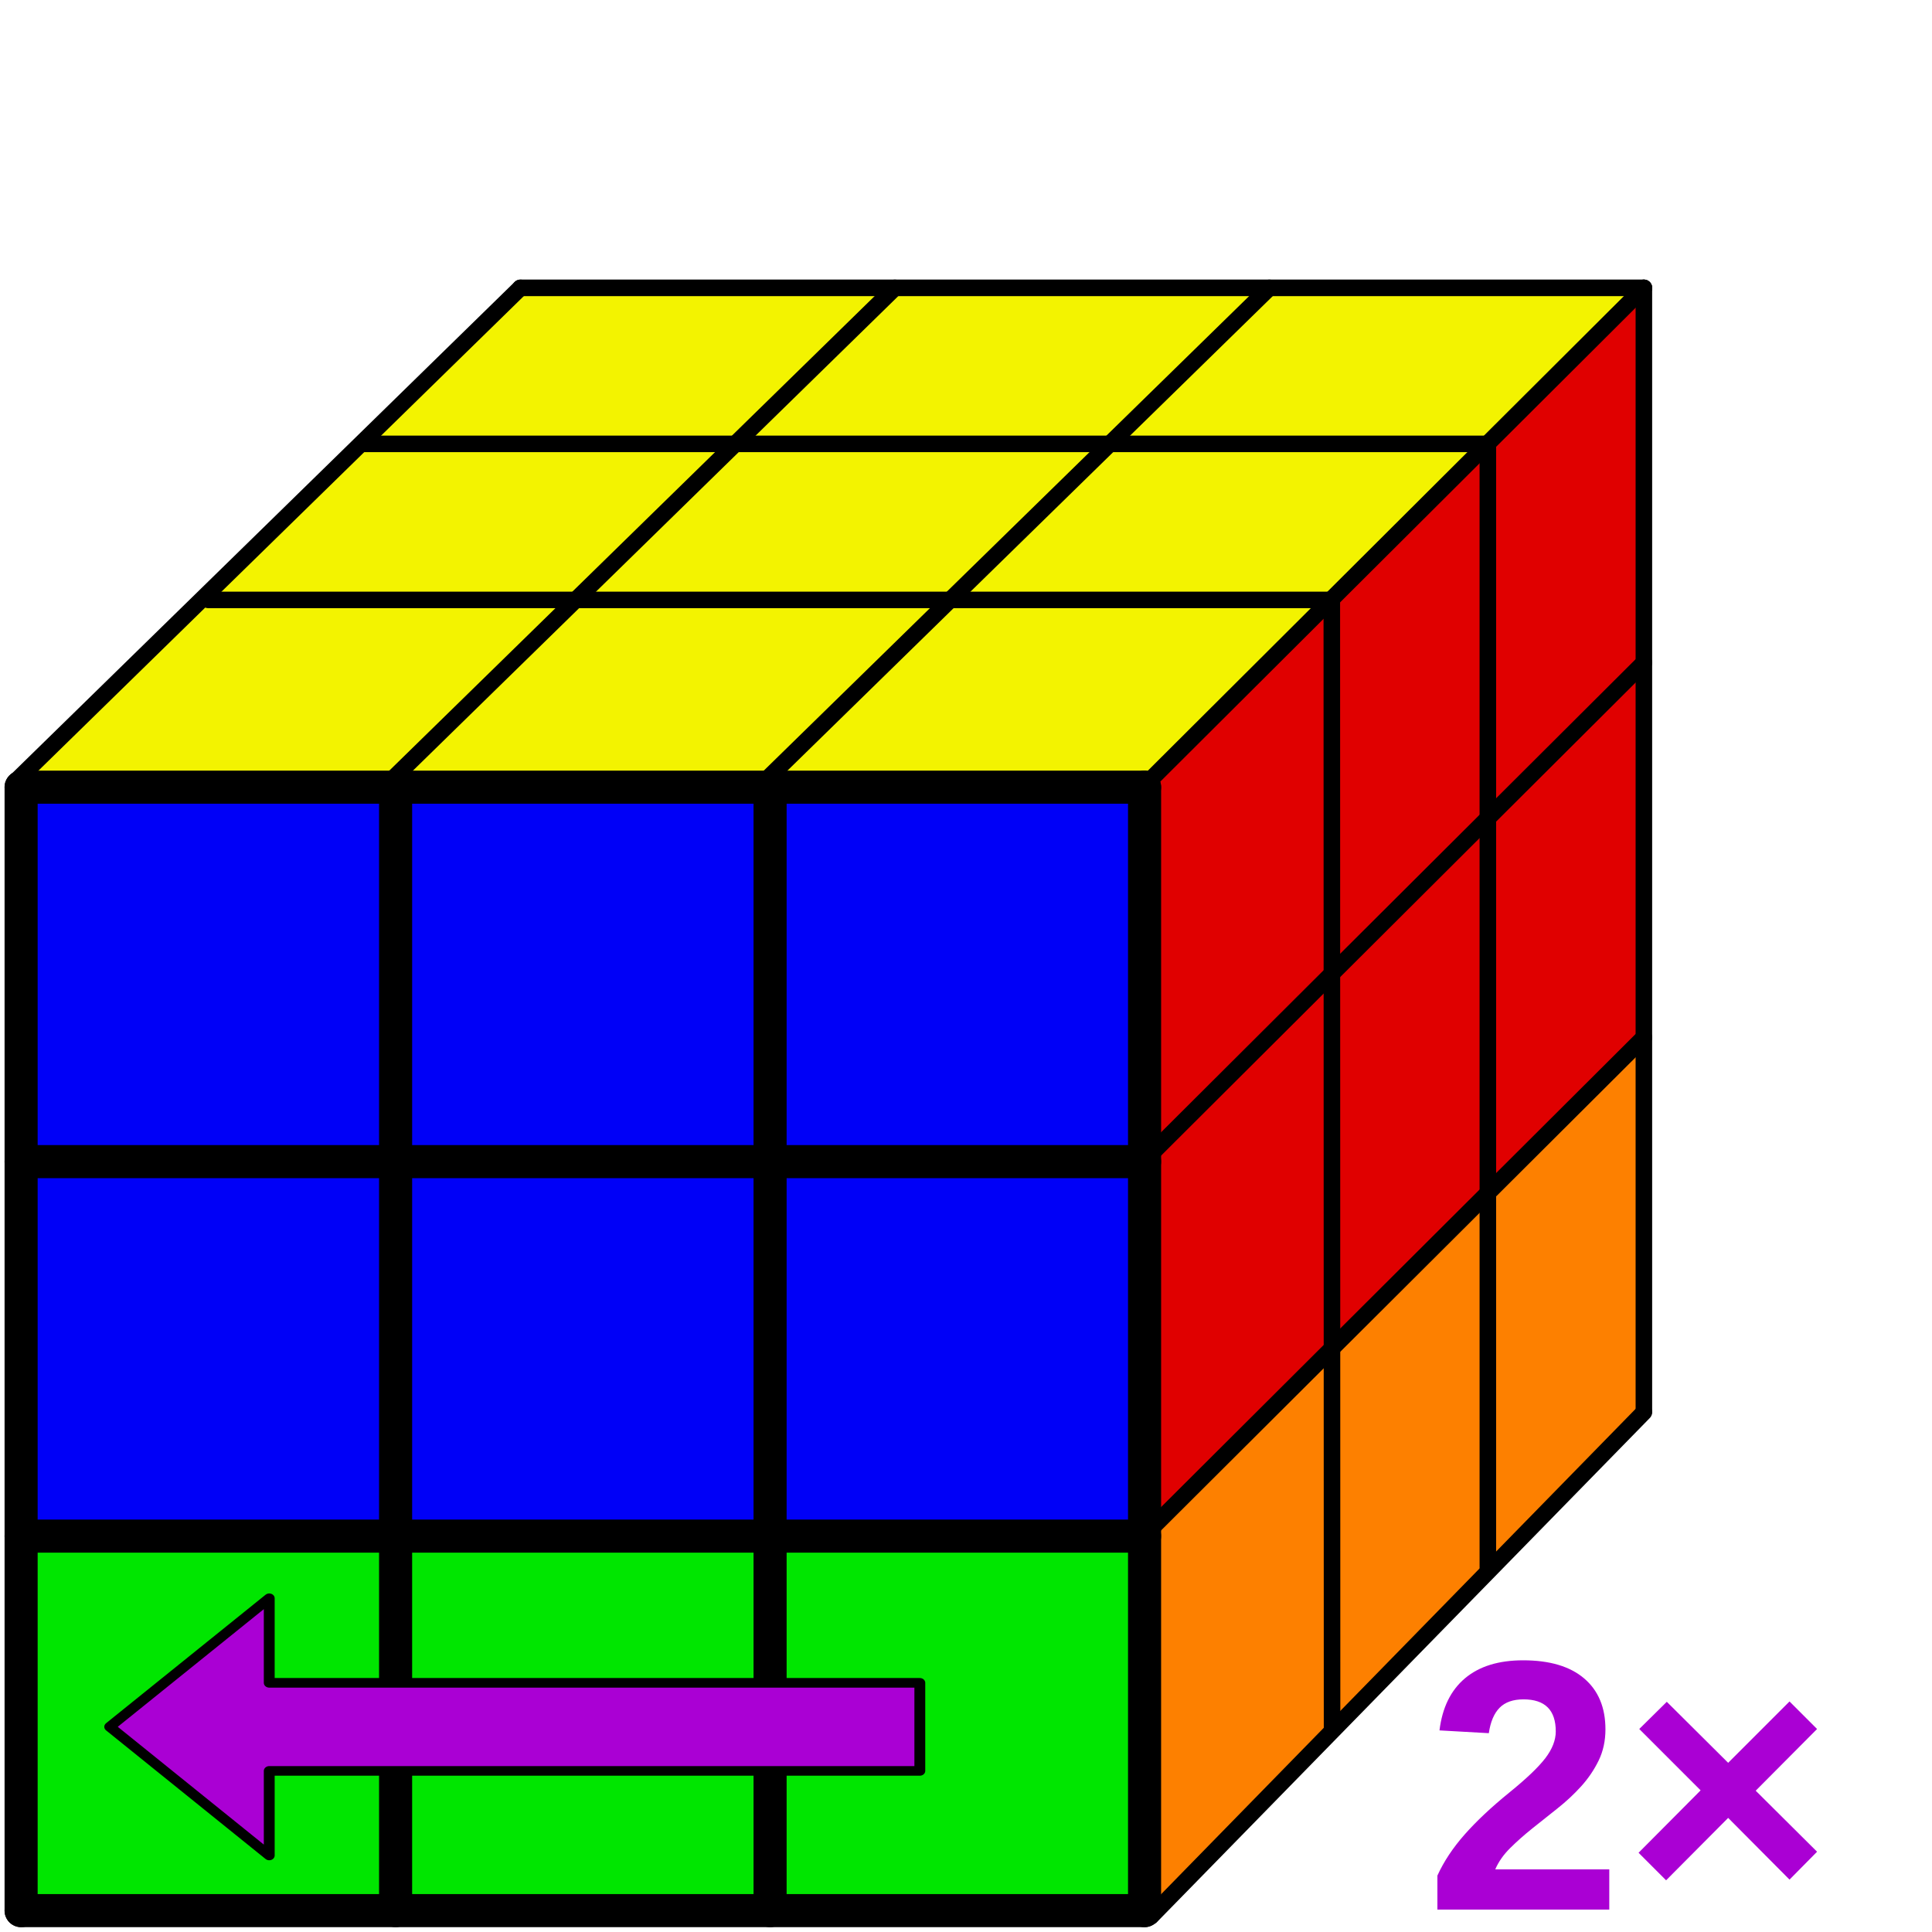
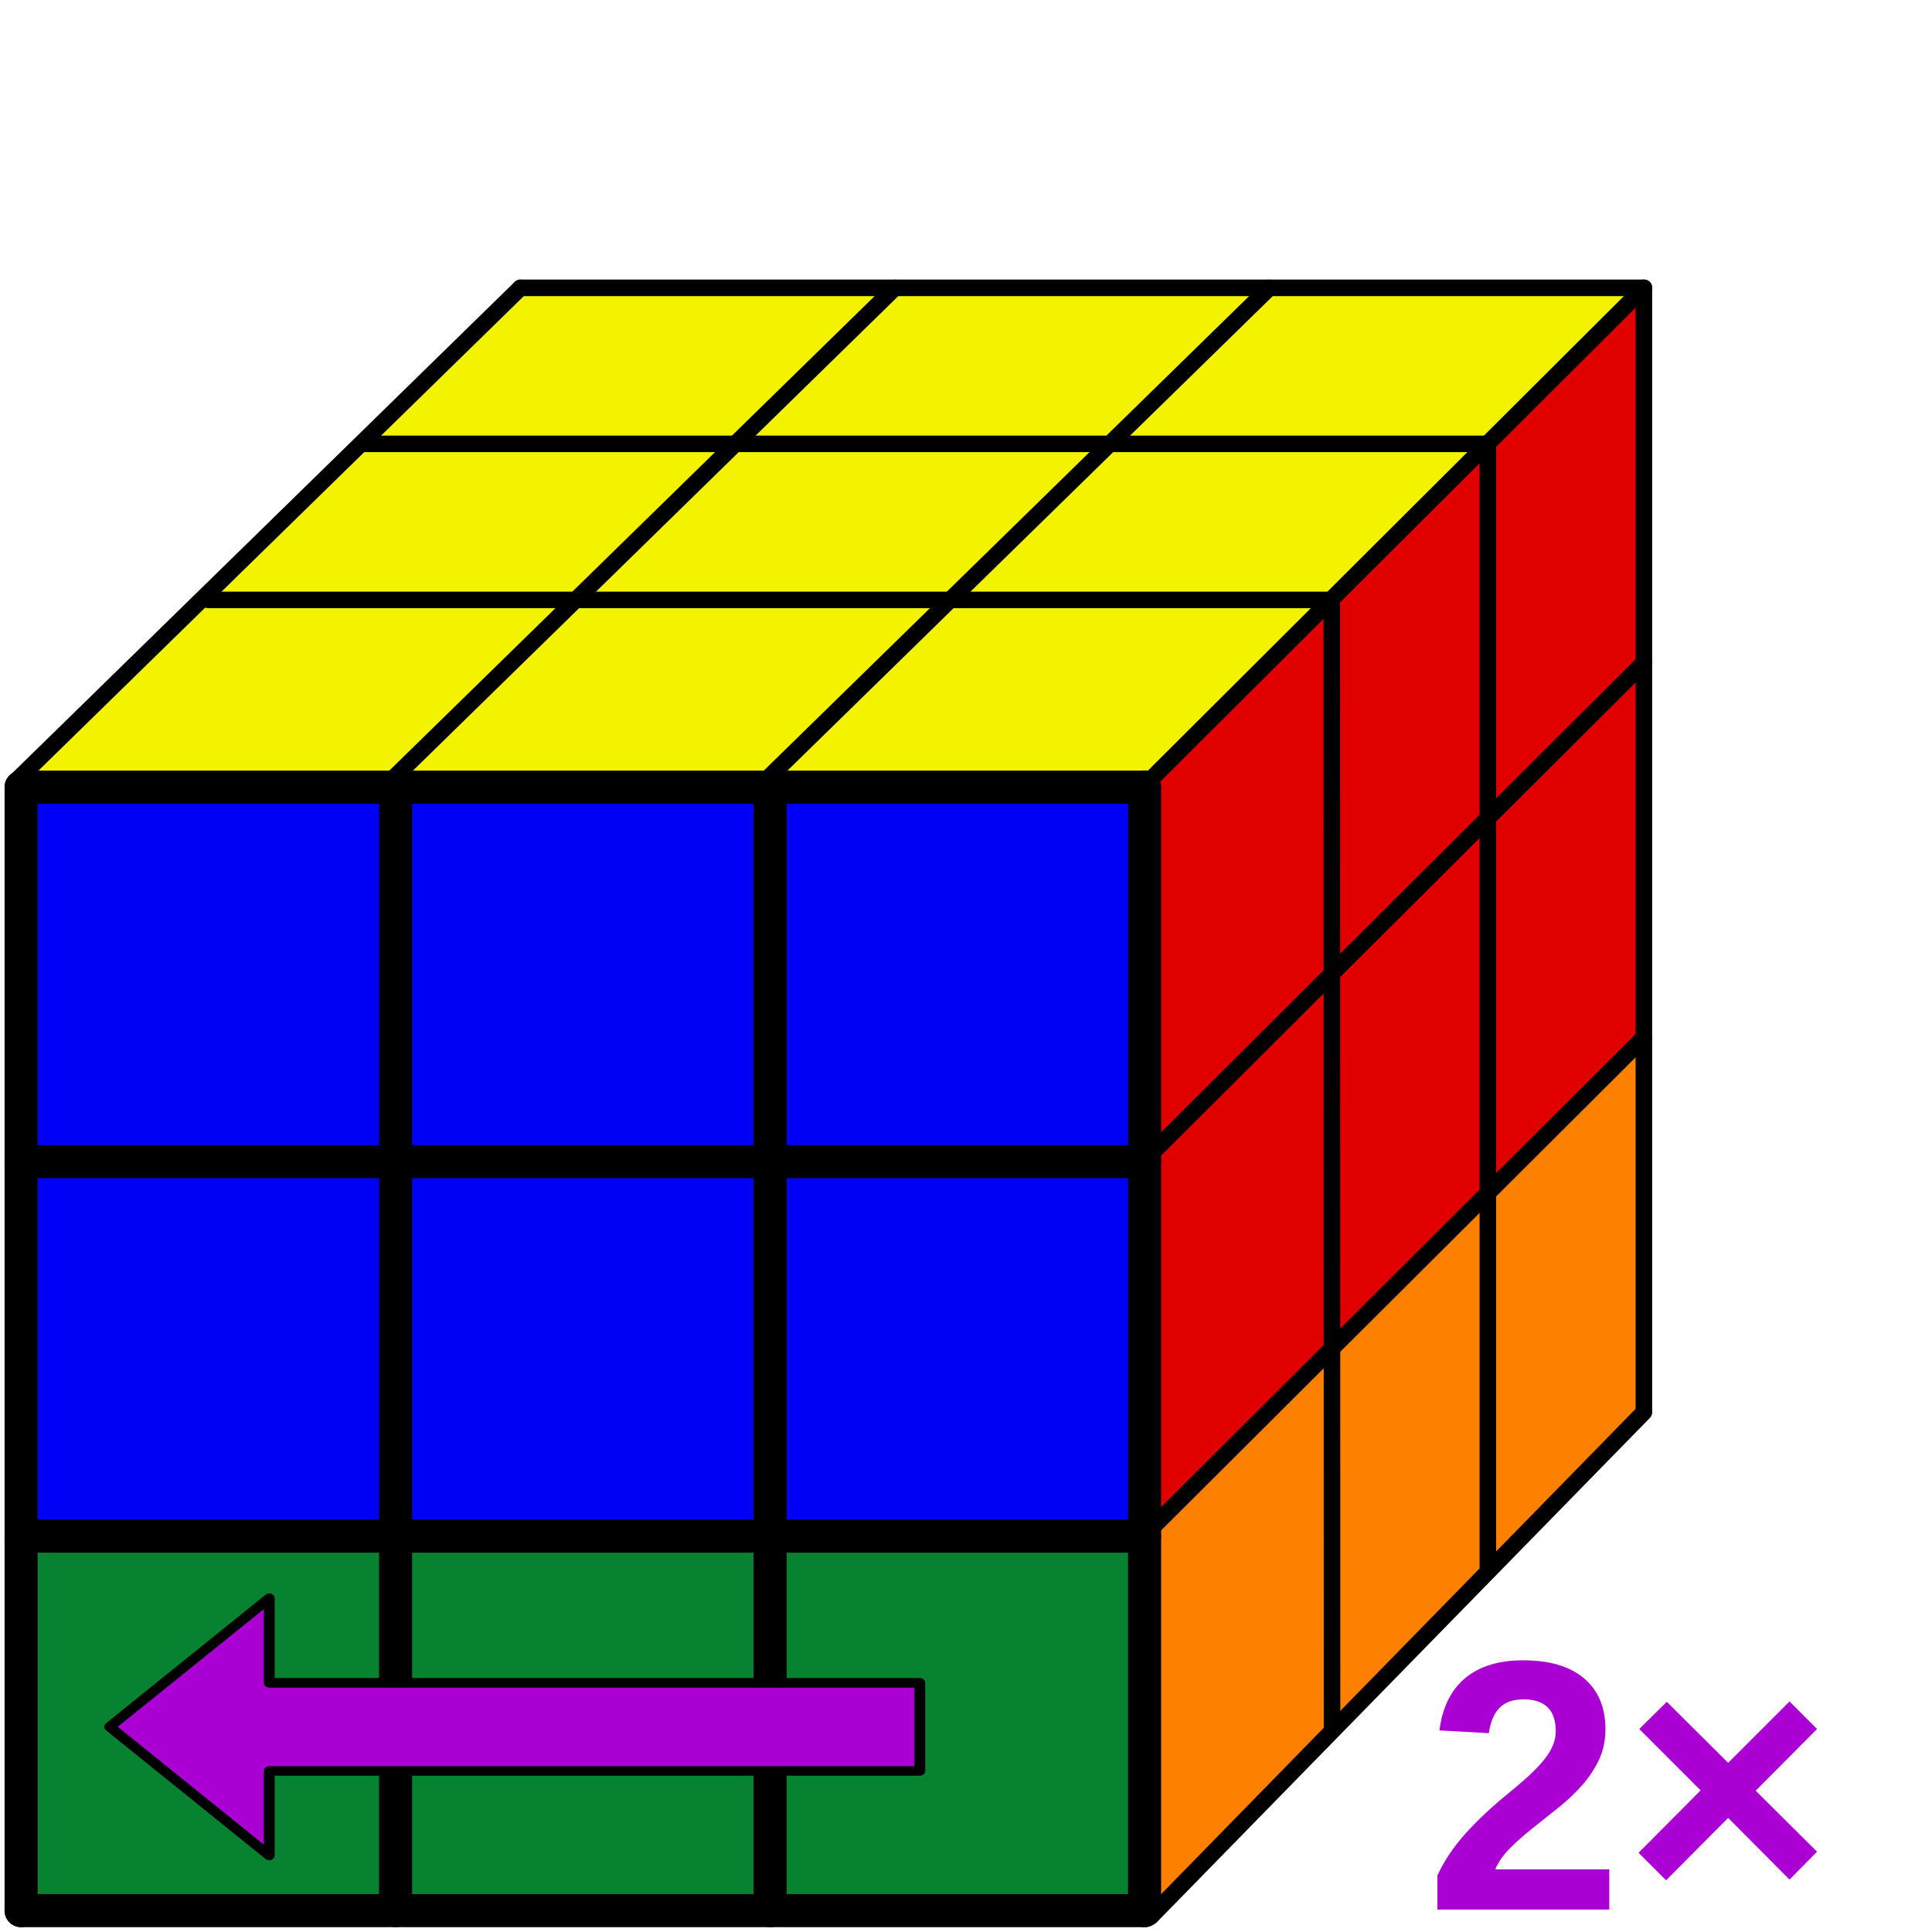
<svg xmlns="http://www.w3.org/2000/svg" width="42mm" height="42mm" fill-rule="evenodd" stroke-linejoin="round" stroke-width="28.222" preserveAspectRatio="xMidYMid" version="1.2" viewBox="0 0 6190.9 6190.9">
  <defs class="ClipPathGroup">
    <clipPath id="presentation_clip_path">
      <rect width="6e3" height="6e3" />
    </clipPath>
  </defs>
  <defs class="TextShapeIndex" />
  <defs class="EmbeddedBulletChars" />
  <g fill="#fd8000" stroke-width="439.82">
    <path d="m5264.7 4530.5-485.95 471.9-2.247-1191.6 493.81-474.15z" />
    <path d="m4758.8 5048.1-474.71 474.15-10.112-1206.2 480.33-475.27z" />
    <path d="m4265.8 5552.9-561.23 551.68-5.618-1212.9 554.49-546.06z" />
  </g>
  <g fill="#e00000">
    <g stroke-width="439.82">
      <path d="m4257.6 4327-560.1 557.3-8.989-1192.7 566.85-552.8z" />
      <path d="m4756.6 3827.8-476.96 477.52v-1193.8l473.59-461.79z" />
      <path d="m5271.1 3326.2-491.57 473.03-7.865-1189.3 498.31-473.03z" />
    </g>
    <path d="m5272.1 2136.1-490.44 458.42-10.112-1171.4 481.45-470.78z" stroke-width="439.82" />
    <path d="m4762.9 2631.4-481.45 457.3-3.371-1178.1 478.08-470.78z" stroke-width="439.82" />
    <path d="m4267.1 3126.4-574.71 548.31-3.371-1180.4 565.72-550.55z" stroke-width="439.82" />
  </g>
  <g fill="#f3f300">
    <path d="m3697 2489.8-1220.3 7.945 576.8-572.03 1191.7 9.534z" stroke-width="439.82" />
    <g stroke-width="439.82">
      <path d="m2453.7 2500.4-1159.2-12.11 545.02-552.97 1194.9-6.356z" />
      <path d="m1262.7 2481.9-1177.4 1.589 552.97-559.32 1175.8 11.123z" />
      <path d="m3053.5 1922.6-1201.3-1.589 506.89-498.94 1174.3 14.301z" />
      <path d="m1852.2 1921-1196.5-15.89 491-481.46 1191.7 7.945z" />
      <path d="m4267.7 1922.4-1198.3-6.144 463.98-479.87 1234.3-13.983z" />
      <path d="m4767.7 1422.4-1210.5-0.318 494.17-503.71 1194.9 4.767z" />
      <path d="m3557.2 1422-1172.7-6.356 465.57-495.76 1201.3-1.589z" />
      <path d="m2359.1 1422-1191.4 0.318 500-500 1182.4-2.437z" />
    </g>
  </g>
-   <path d="m3649.3 6114.3-1172.7-7.945-3.178-1171.1 1180.2-1.924z" fill="#00e600" stroke-width="439.82" />
-   <path d="m2449.6 6100-1164.7-4.767 1.589-1164.7 1166.3-1.589z" fill="#00e600" stroke-width="439.82" />
+   <path d="m3649.3 6114.3-1172.7-7.945-3.178-1171.1 1180.2-1.924z" fill="#078230" stroke-width="439.82" />
+   <path d="m2449.6 6100-1164.7-4.767 1.589-1164.7 1166.3-1.589z" fill="#078230" stroke-width="439.82" />
  <g fill="#0000f7" stroke-width="439.82">
    <path d="m2452.8 4903.5-1167.9-3.178-1.589-1155.2 1164.7-11.123z" />
    <path d="m3643 4897.1-1156.8-1.589v-1160l1167.5-3.241z" />
    <path d="m3647.7 3697.5-1164.7 1.589v-1166.3l1170.6-1.381z" />
    <path d="m2462.4 3713.4-1183.8-1.589 1.589-1172.7 1187.5-16.737z" />
    <path d="m1260.3 3708.6-1178.1-13.483 5.681-1150.3 1179.8-22.472z" />
    <path d="m1257.9 4897.1-1182.3-1.801 6.462-1158.2 1164.7 3.178z" />
  </g>
-   <path d="m1248.4 6092.1h-1167.9l4.767-1153.6 1167.9-4.767z" fill="#00e600" stroke-width="439.82" />
+   <path d="m1248.4 6092.1h-1167.9l4.767-1153.6 1167.9-4.767z" fill="#078230" stroke-width="439.82" />
  <g transform="translate(0 -2023.7)">
    <g class="Master_Slide" />
  </g>
  <g class="SlideGroup" transform="translate(-32.348 222.36)">
    <g class="Slide" clip-path="url(#presentation_clip_path)">
      <g class="Page">
        <g class="Group">
          <g class="com.sun.star.drawing.LineShape">
            <g fill="none">
              <rect class="BoundingBox" x="47" y="2247" width="107" height="3707" />
              <path d="m100 5900v-3600" stroke="#000" stroke-linecap="round" stroke-linejoin="miter" stroke-width="106" />
            </g>
          </g>
          <g class="com.sun.star.drawing.LineShape">
            <g fill="none">
              <rect class="BoundingBox" x="47" y="5847" width="3707" height="107" />
              <path d="m100 5900h3600" stroke="#000" stroke-linecap="round" stroke-linejoin="miter" stroke-width="106" />
            </g>
          </g>
          <g class="com.sun.star.drawing.LineShape">
            <g fill="none">
              <rect class="BoundingBox" x="3647" y="2247" width="107" height="3707" />
              <path d="m3700 5900v-3600" stroke="#000" stroke-linecap="round" stroke-linejoin="miter" stroke-width="106" />
            </g>
          </g>
          <g class="com.sun.star.drawing.LineShape">
            <g fill="none">
              <rect class="BoundingBox" x="47" y="2247" width="3707" height="107" />
              <path d="m100 2300h3600" stroke="#000" stroke-linecap="round" stroke-linejoin="miter" stroke-width="106" />
            </g>
          </g>
          <g class="com.sun.star.drawing.LineShape">
            <g fill="none">
              <rect class="BoundingBox" x="1247" y="2247" width="107" height="3707" />
              <path d="m1300 5900v-3600" stroke="#000" stroke-linecap="round" stroke-linejoin="miter" stroke-width="106" />
            </g>
          </g>
          <g class="com.sun.star.drawing.LineShape">
            <g fill="none">
              <rect class="BoundingBox" x="2447" y="2247" width="107" height="3707" />
              <path d="m2500 5900v-3600" stroke="#000" stroke-linecap="round" stroke-linejoin="miter" stroke-width="106" />
            </g>
          </g>
          <g class="com.sun.star.drawing.LineShape">
            <g fill="none">
              <rect class="BoundingBox" x="47" y="3447" width="3707" height="107" />
              <path d="m100 3500h3600" stroke="#000" stroke-linecap="round" stroke-linejoin="miter" stroke-width="106" />
            </g>
          </g>
          <g class="com.sun.star.drawing.LineShape">
            <g fill="none">
              <rect class="BoundingBox" x="47" y="4647" width="3707" height="107" />
              <path d="m100 4700h3600" stroke="#000" stroke-linecap="round" stroke-linejoin="miter" stroke-width="106" />
            </g>
          </g>
          <g class="com.sun.star.drawing.LineShape">
            <g fill="none">
              <rect class="BoundingBox" x="673" y="1673" width="3655" height="55" />
              <path d="m700 1700h3600" stroke="#000" stroke-linecap="round" stroke-linejoin="miter" stroke-width="53" />
            </g>
          </g>
          <g class="com.sun.star.drawing.LineShape">
            <g fill="none">
              <rect class="BoundingBox" x="1173" y="1173" width="3655" height="55" />
              <path d="m1200 1200h3600" stroke="#000" stroke-linecap="round" stroke-linejoin="miter" stroke-width="53" />
            </g>
          </g>
          <g class="com.sun.star.drawing.LineShape">
            <g fill="none">
              <rect class="BoundingBox" x="1673" y="673" width="3655" height="55" />
              <path d="m1700 700h3600" stroke="#000" stroke-linecap="round" stroke-linejoin="miter" stroke-width="53" />
            </g>
          </g>
          <g class="com.sun.star.drawing.LineShape">
            <g fill="none">
              <rect class="BoundingBox" x="4273" y="1673" width="55" height="3655" />
              <path d="m4300.8 5320.7-0.794-3620.7" stroke="#000" stroke-linecap="round" stroke-linejoin="miter" stroke-width="53" />
            </g>
          </g>
          <g class="com.sun.star.drawing.LineShape">
            <g fill="none">
              <rect class="BoundingBox" x="4773" y="1173" width="55" height="3655" />
              <path d="m4800 4800v-3600" stroke="#000" stroke-linecap="round" stroke-linejoin="miter" stroke-width="53" />
            </g>
          </g>
          <g class="com.sun.star.drawing.LineShape">
            <g fill="none">
              <rect class="BoundingBox" x="5273" y="673" width="55" height="3655" />
              <path d="m5300 4300v-3600" stroke="#000" stroke-linecap="round" stroke-linejoin="miter" stroke-width="53" />
            </g>
          </g>
          <g class="com.sun.star.drawing.LineShape">
            <g fill="none">
              <rect class="BoundingBox" x="59" y="673" width="1669" height="1633" />
              <path d="m86 2278 1614-1578" stroke="#000" stroke-linecap="round" stroke-linejoin="miter" stroke-width="53" />
            </g>
          </g>
          <g class="com.sun.star.drawing.LineShape">
            <g fill="none">
              <rect class="BoundingBox" x="1259" y="673" width="1669" height="1633" />
              <path d="m1286 2278 1614-1578" stroke="#000" stroke-linecap="round" stroke-linejoin="miter" stroke-width="53" />
            </g>
          </g>
          <g class="com.sun.star.drawing.LineShape">
            <g fill="none">
              <rect class="BoundingBox" x="2459" y="673" width="1669" height="1633" />
              <path d="m2486 2278 1614-1578" stroke="#000" stroke-linecap="round" stroke-linejoin="miter" stroke-width="53" />
            </g>
          </g>
          <g class="com.sun.star.drawing.LineShape">
            <g fill="none">
              <rect class="BoundingBox" x="3659" y="673" width="1669" height="1664" />
              <path d="m3686 2309 1614-1609" stroke="#000" stroke-linecap="round" stroke-linejoin="miter" stroke-width="53" />
            </g>
          </g>
          <g class="com.sun.star.drawing.LineShape">
            <g fill="none">
              <rect class="BoundingBox" x="3659" y="1874" width="1669" height="1664" />
              <path d="m3686 3510 1614-1609" stroke="#000" stroke-linecap="round" stroke-linejoin="miter" stroke-width="53" />
            </g>
          </g>
          <g class="com.sun.star.drawing.LineShape">
            <g fill="none">
              <rect class="BoundingBox" x="3659" y="3075" width="1669" height="1664" />
              <path d="m3686 4711 1614-1609" stroke="#000" stroke-linecap="round" stroke-linejoin="miter" stroke-width="53" />
            </g>
          </g>
          <g class="com.sun.star.drawing.LineShape">
            <g fill="none">
              <rect class="BoundingBox" x="3694" y="4276" width="1634" height="1670" />
              <path d="m3721 5918 1579-1615" stroke="#000" stroke-linecap="round" stroke-linejoin="miter" stroke-width="53" />
            </g>
          </g>
        </g>
      </g>
    </g>
  </g>
  <g class="com.sun.star.drawing.CustomShape" transform="matrix(-.48971 0 0 .43351 5445 4688)">
    <rect class="BoundingBox" x="5064" y="964" width="5374" height="1974" fill="none" />
    <path d="m5100 1625h4257v-625l1044 950-1044 951v-625h-4257zm0-625zm5301 1901z" fill="#aa00d4" />
    <path d="m5100 1625h4257v-625l1044 950-1044 951v-625h-4257z" fill="none" stroke="#000" stroke-linejoin="round" stroke-width="71" />
  </g>
  <g transform="translate(12431 -5326.9)" fill-rule="evenodd" stroke-linejoin="round" stroke-width="28.222">
    <g transform="translate(0 -2023.7)">
      <g class="Master_Slide" />
    </g>
    <text x="-7864.667" y="11445.998" fill="#aa00d4" font-family="FontAwesome" font-size="1560px" letter-spacing="0px" stroke-width="1100.7" word-spacing="0px" style="line-height:1.25" xml:space="preserve">
      <tspan x="-7864.667" y="11445.998" fill="#aa00d4" font-family="'Liberation Sans'" font-size="1144px" font-weight="bold" stroke-width="1100.7">2×</tspan>
    </text>
  </g>
</svg>
